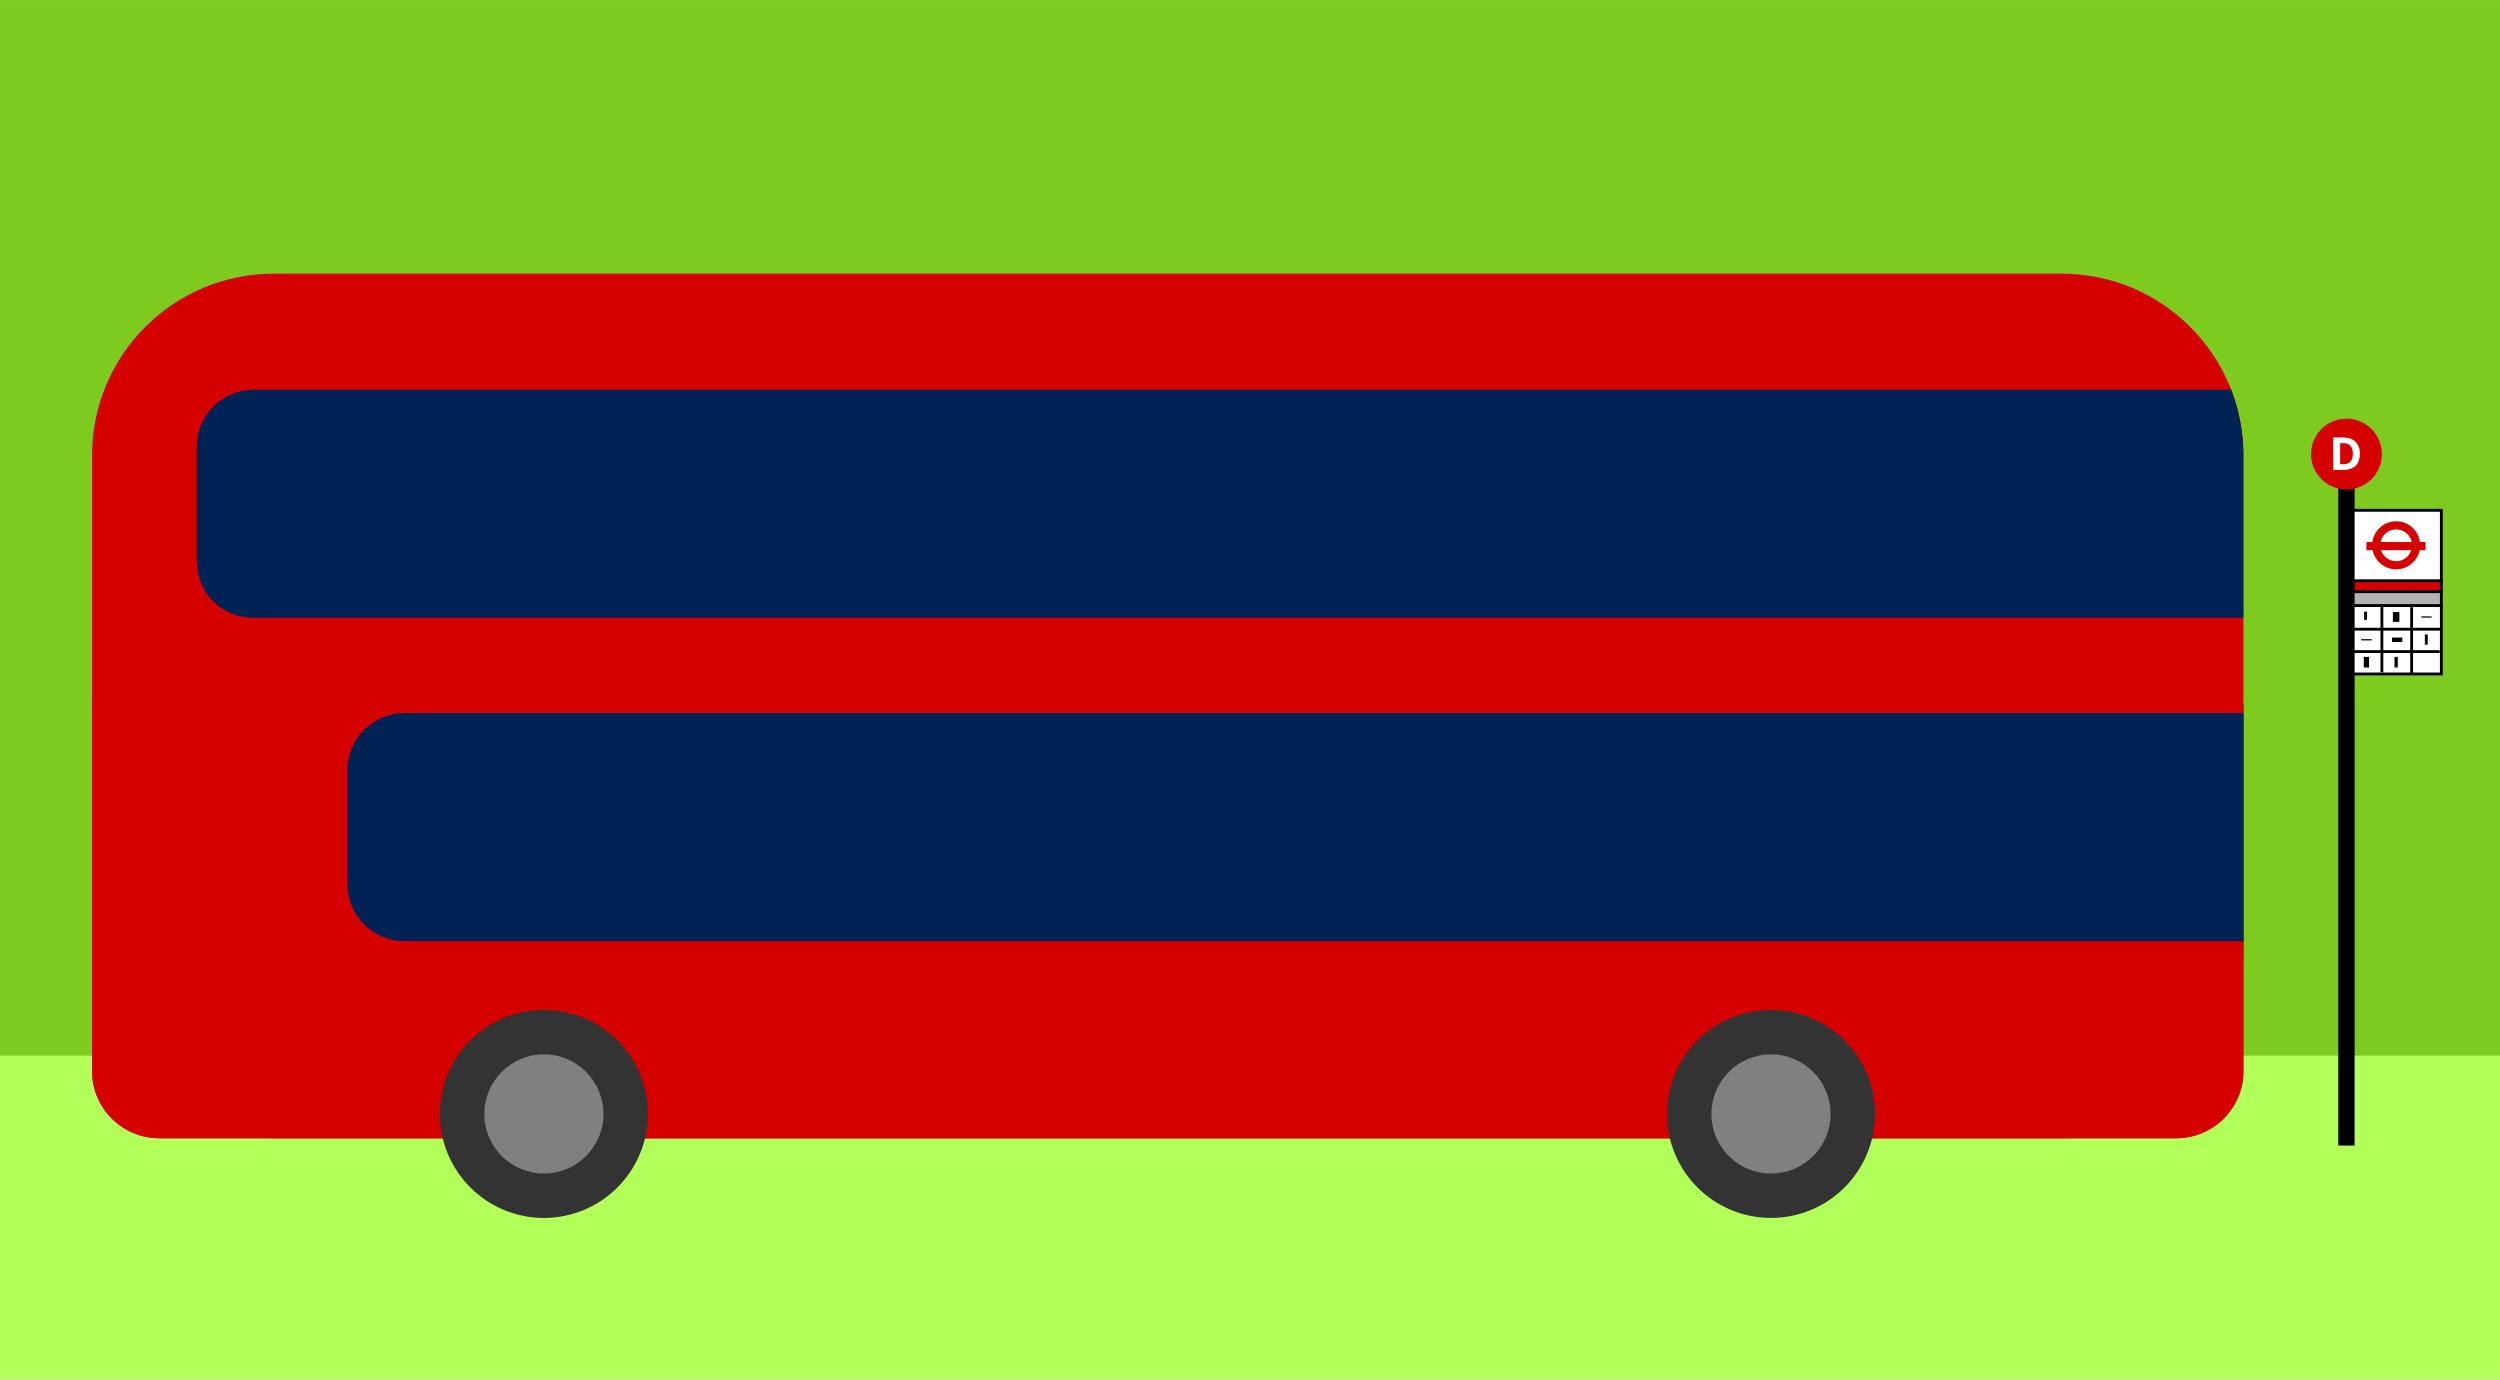
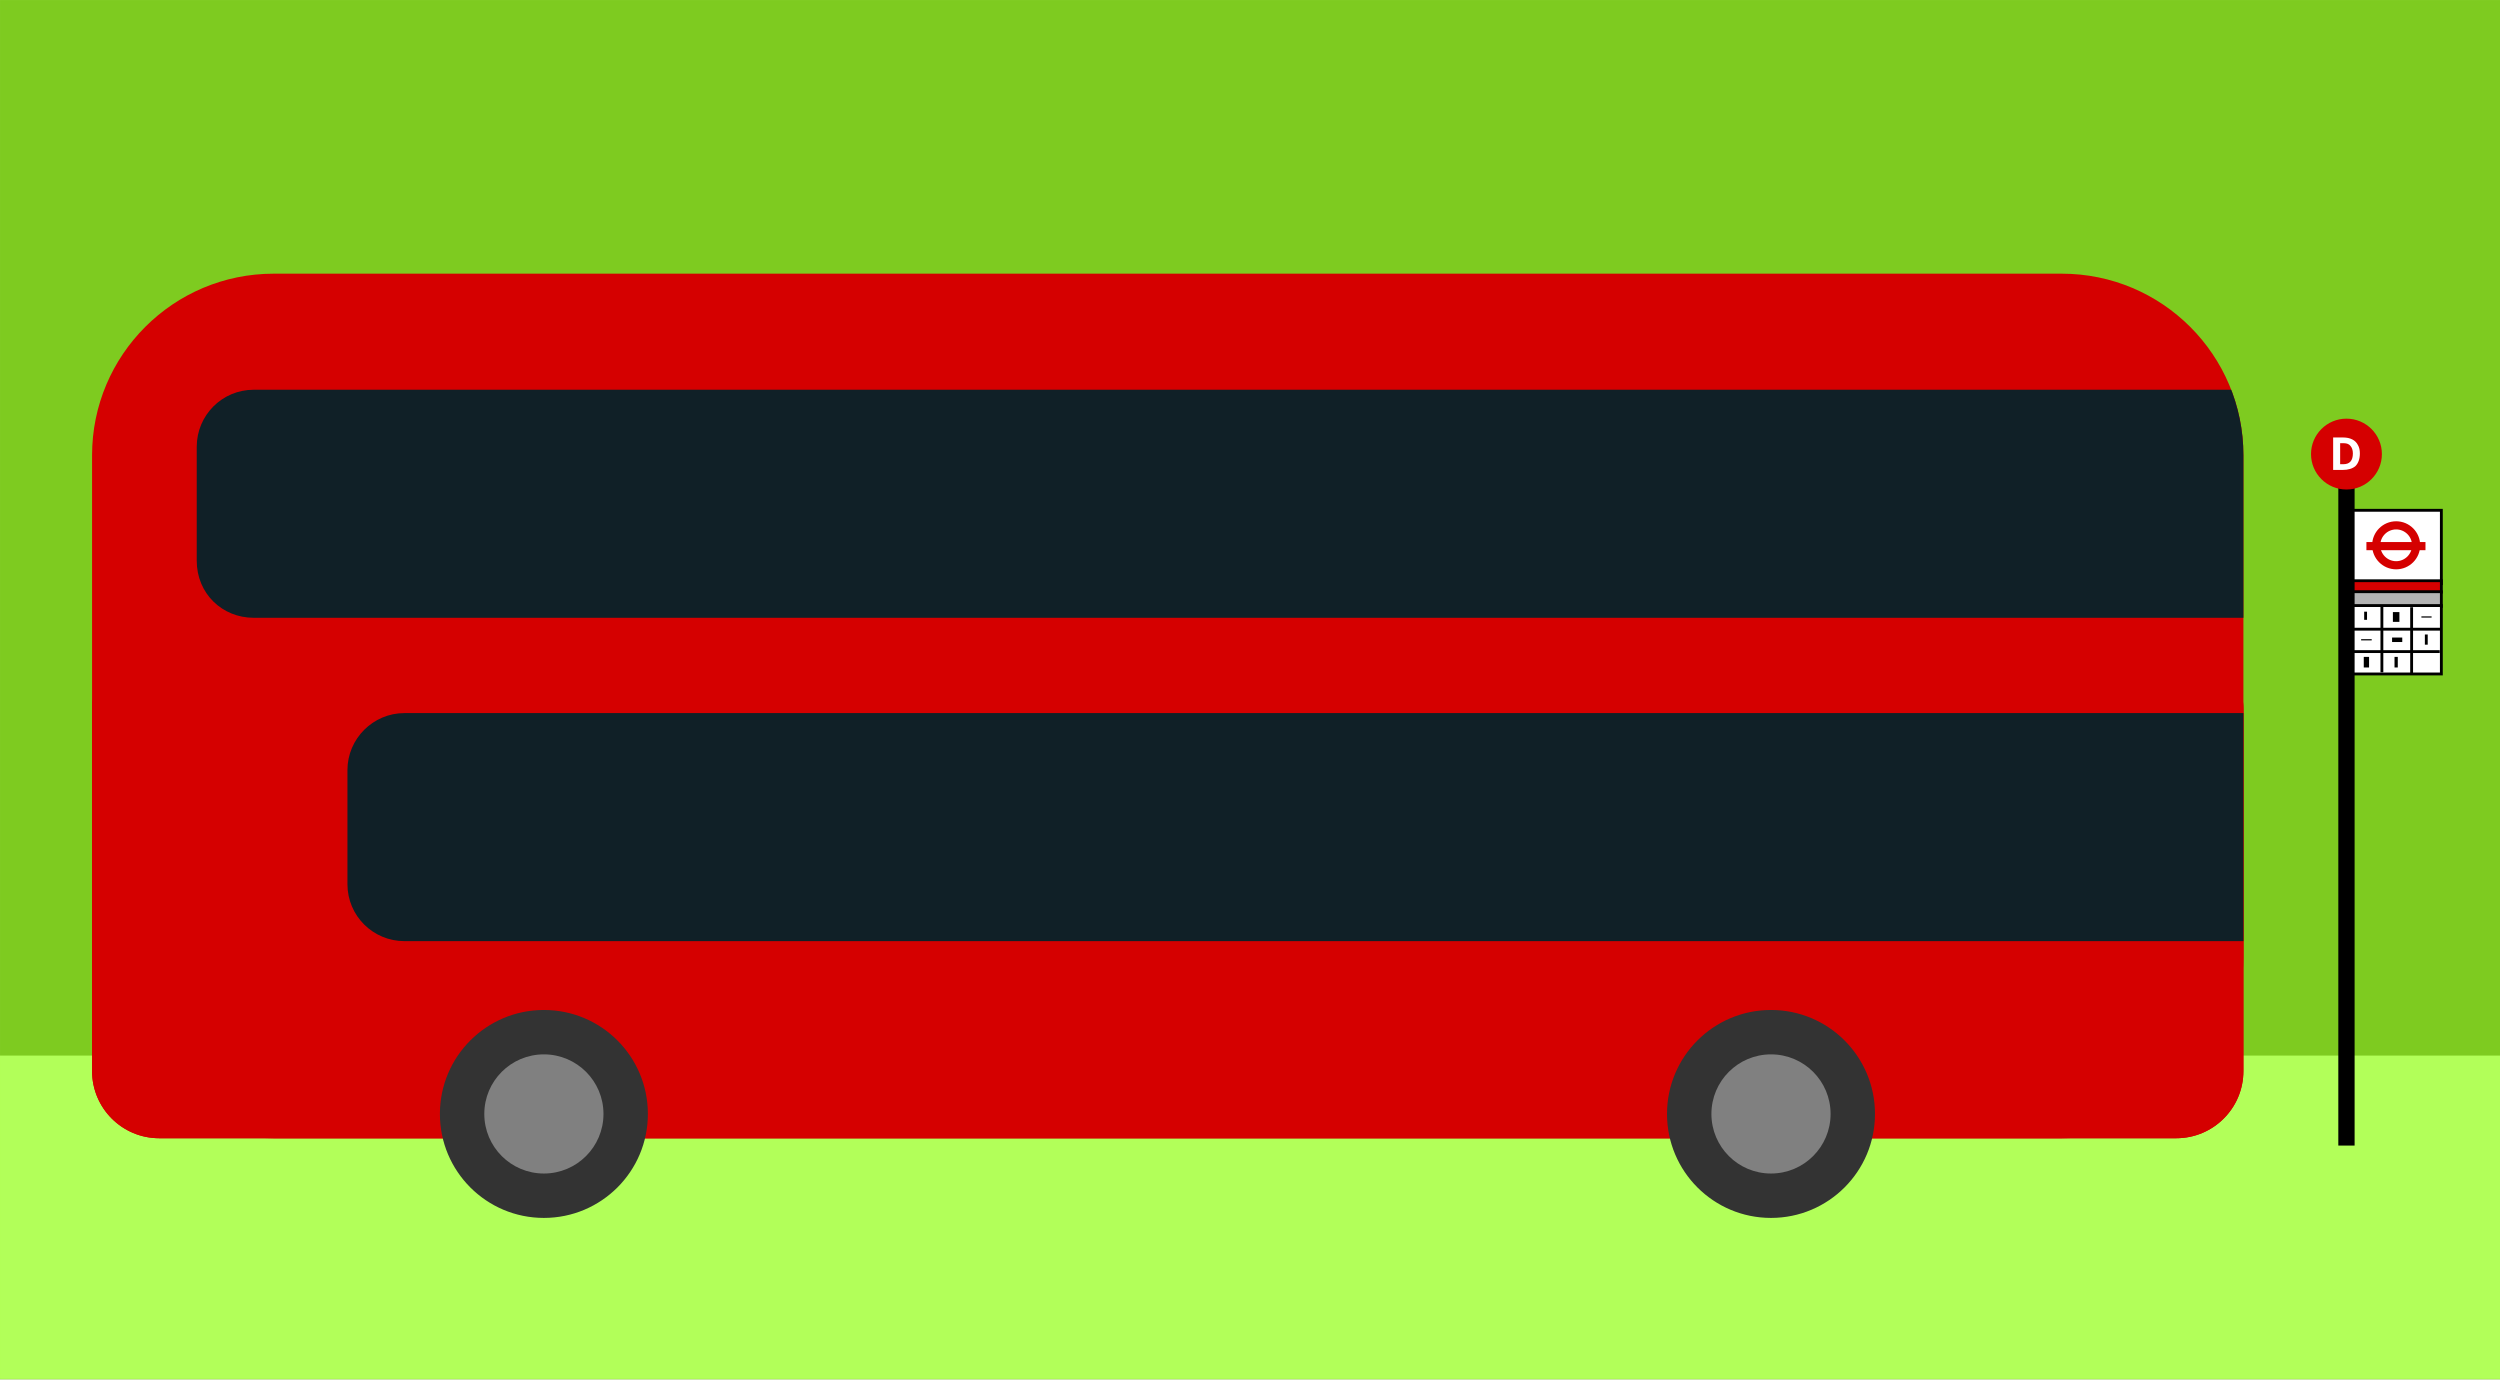
<svg xmlns="http://www.w3.org/2000/svg" viewBox="0 0 232 128">
  <defs>
    <clipPath id="a">
      <rect width="52.82" height="21.23" x="44.43" y="227.29" fill="#d50000" stroke-width=".27" ry="4.46" rx="4.46" />
    </clipPath>
    <clipPath id="b">
      <rect width="52.82" height="21.23" x="44.43" y="227.29" fill="#d50000" stroke-width=".27" ry="4.46" rx="4.46" />
    </clipPath>
  </defs>
  <g transform="matrix(3.77973 0 0 3.77916 -159.39 -833.568)">
    <rect width="61.38" height="33.87" x="42.17" y="220.57" fill="#7ecb20" rx="0" ry="0" />
    <rect width="61.38" height="7.94" x="42.17" y="246.49" fill="#b2ff59" ry="0" rx="0" />
    <path fill="#fff" stroke="#000" stroke-width=".07" stroke-dashoffset="2.27" d="M99.84 233.1h2.27v1.8h-2.2z" stroke-linecap="round" />
    <path fill="#d50000" stroke="#000" stroke-width=".07" stroke-dashoffset="2.27" d="M99.84 234.83h2.27v.28h-2.2z" stroke-linecap="round" />
    <path fill="#b3b3b3" stroke="#000" stroke-width=".07" stroke-dashoffset="2.27" d="M99.84 235.1h2.27v.36h-2.2z" stroke-linecap="round" />
    <path fill="#fff" stroke="#000" stroke-width=".07" stroke-dashoffset="2.27" d="M99.84 235.44h2.27v1.68h-2.2z" stroke-linecap="round" />
    <path fill="#4d4d4d" stroke="#000" stroke-width=".4" d="M99.78 248.7v-17" />
    <circle cx="99.78" cy="231.72" r=".87" fill="#d50000" />
    <text x="99.36" y="232.11" fill="#fff" stroke-width=".07" style="line-height:1.25;-inkscape-font-specification:'sans-serif, Bold';font-variant-ligatures:normal;font-variant-caps:normal;font-variant-numeric:normal;font-feature-settings:normal;text-align:start" font-weight="bold" font-size="1.11" letter-spacing="0" word-spacing="0" font-family="sans-serif">
      <tspan x="99.36" y="232.11" style="-inkscape-font-specification:'sans-serif, Bold';font-variant-ligatures:normal;font-variant-caps:normal;font-variant-numeric:normal;font-feature-settings:normal;text-align:start">D</tspan>
    </text>
    <circle cx="101" cy="233.96" r=".49" fill="none" stroke="#d50000" stroke-width=".2" stroke-dashoffset="2.27" stroke-linecap="round" />
    <path fill="none" stroke="#000" stroke-width=".07" d="M100.65 235.46v1.62m.73-1.6v1.62m.72-1.08h-2.15m-.05.55h2.17m-1.82-.98v.2" />
    <path fill="none" stroke="#000" stroke-width=".16" d="M101 235.6v.24" />
    <path fill="none" stroke="#000" stroke-width=".03" d="M101.87 235.72h-.25" />
    <path fill="none" stroke="#000" stroke-width=".07" d="M101.74 236.15v.25" />
    <path fill="none" stroke="#000" stroke-width=".11" d="M100.9 236.28h.25" />
    <path fill="none" stroke="#000" stroke-width=".03" d="M100.4 236.28h-.26" />
    <path fill="none" stroke="#000" stroke-width=".13" d="M100.27 236.7v.26" />
    <path fill="none" stroke="#000" stroke-width=".08" d="M101 236.7v.26" />
    <path fill="none" stroke="#d50000" stroke-width=".2" d="M100.27 233.98h1.45" />
    <rect width="52.82" height="21.23" x="44.43" y="227.29" fill="#d50000" rx="4.46" ry="4.46" />
    <rect width="52.82" height="12.18" x="44.43" y="236.34" fill="#d50000" ry="1.65" rx="1.65" />
    <rect width="52.82" height="12.18" x="44.43" y="236.34" fill="#d50000" rx="1.65" ry="1.65" />
-     <path fill="#025" d="M48.4 230.14h49.2c.78 0 1.4.63 1.4 1.4v2.8c0 .8-.62 1.4-1.4 1.4H48.4c-.78 0-1.4-.6-1.4-1.4v-2.8c0-.77.62-1.4 1.4-1.4z" clip-path="url(#a)" />
-     <path fill="#025" d="M52.1 238.08h45.44c.78 0 1.4.63 1.4 1.4v2.8c0 .78-.62 1.4-1.4 1.4H52.1c-.77 0-1.4-.62-1.4-1.4v-2.8c0-.77.63-1.4 1.4-1.4z" clip-path="url(#b)" />
+     <path fill="#102027" d="M48.4 230.14h49.2c.78 0 1.4.63 1.4 1.4v2.8c0 .8-.62 1.4-1.4 1.4H48.4c-.78 0-1.4-.6-1.4-1.4v-2.8c0-.77.62-1.4 1.4-1.4z" clip-path="url(#a)" />
+     <path fill="#102027" d="M52.1 238.08h45.44c.78 0 1.4.63 1.4 1.4v2.8c0 .78-.62 1.4-1.4 1.4H52.1c-.77 0-1.4-.62-1.4-1.4v-2.8c0-.77.63-1.4 1.4-1.4z" clip-path="url(#b)" />
    <g stroke-width="1.03" transform="translate(40.97 179.37) scale(.25532)">
      <circle cx="57" cy="268.5" r="10" fill="#333" />
      <circle cx="57" cy="268.5" r="5.73" fill="gray" />
    </g>
    <g stroke-width="1.03" transform="translate(71.098 179.37) scale(.25532)">
      <circle cx="57" cy="268.5" r="10" fill="#333" />
      <circle cx="57" cy="268.5" r="5.73" fill="gray" />
    </g>
  </g>
</svg>
